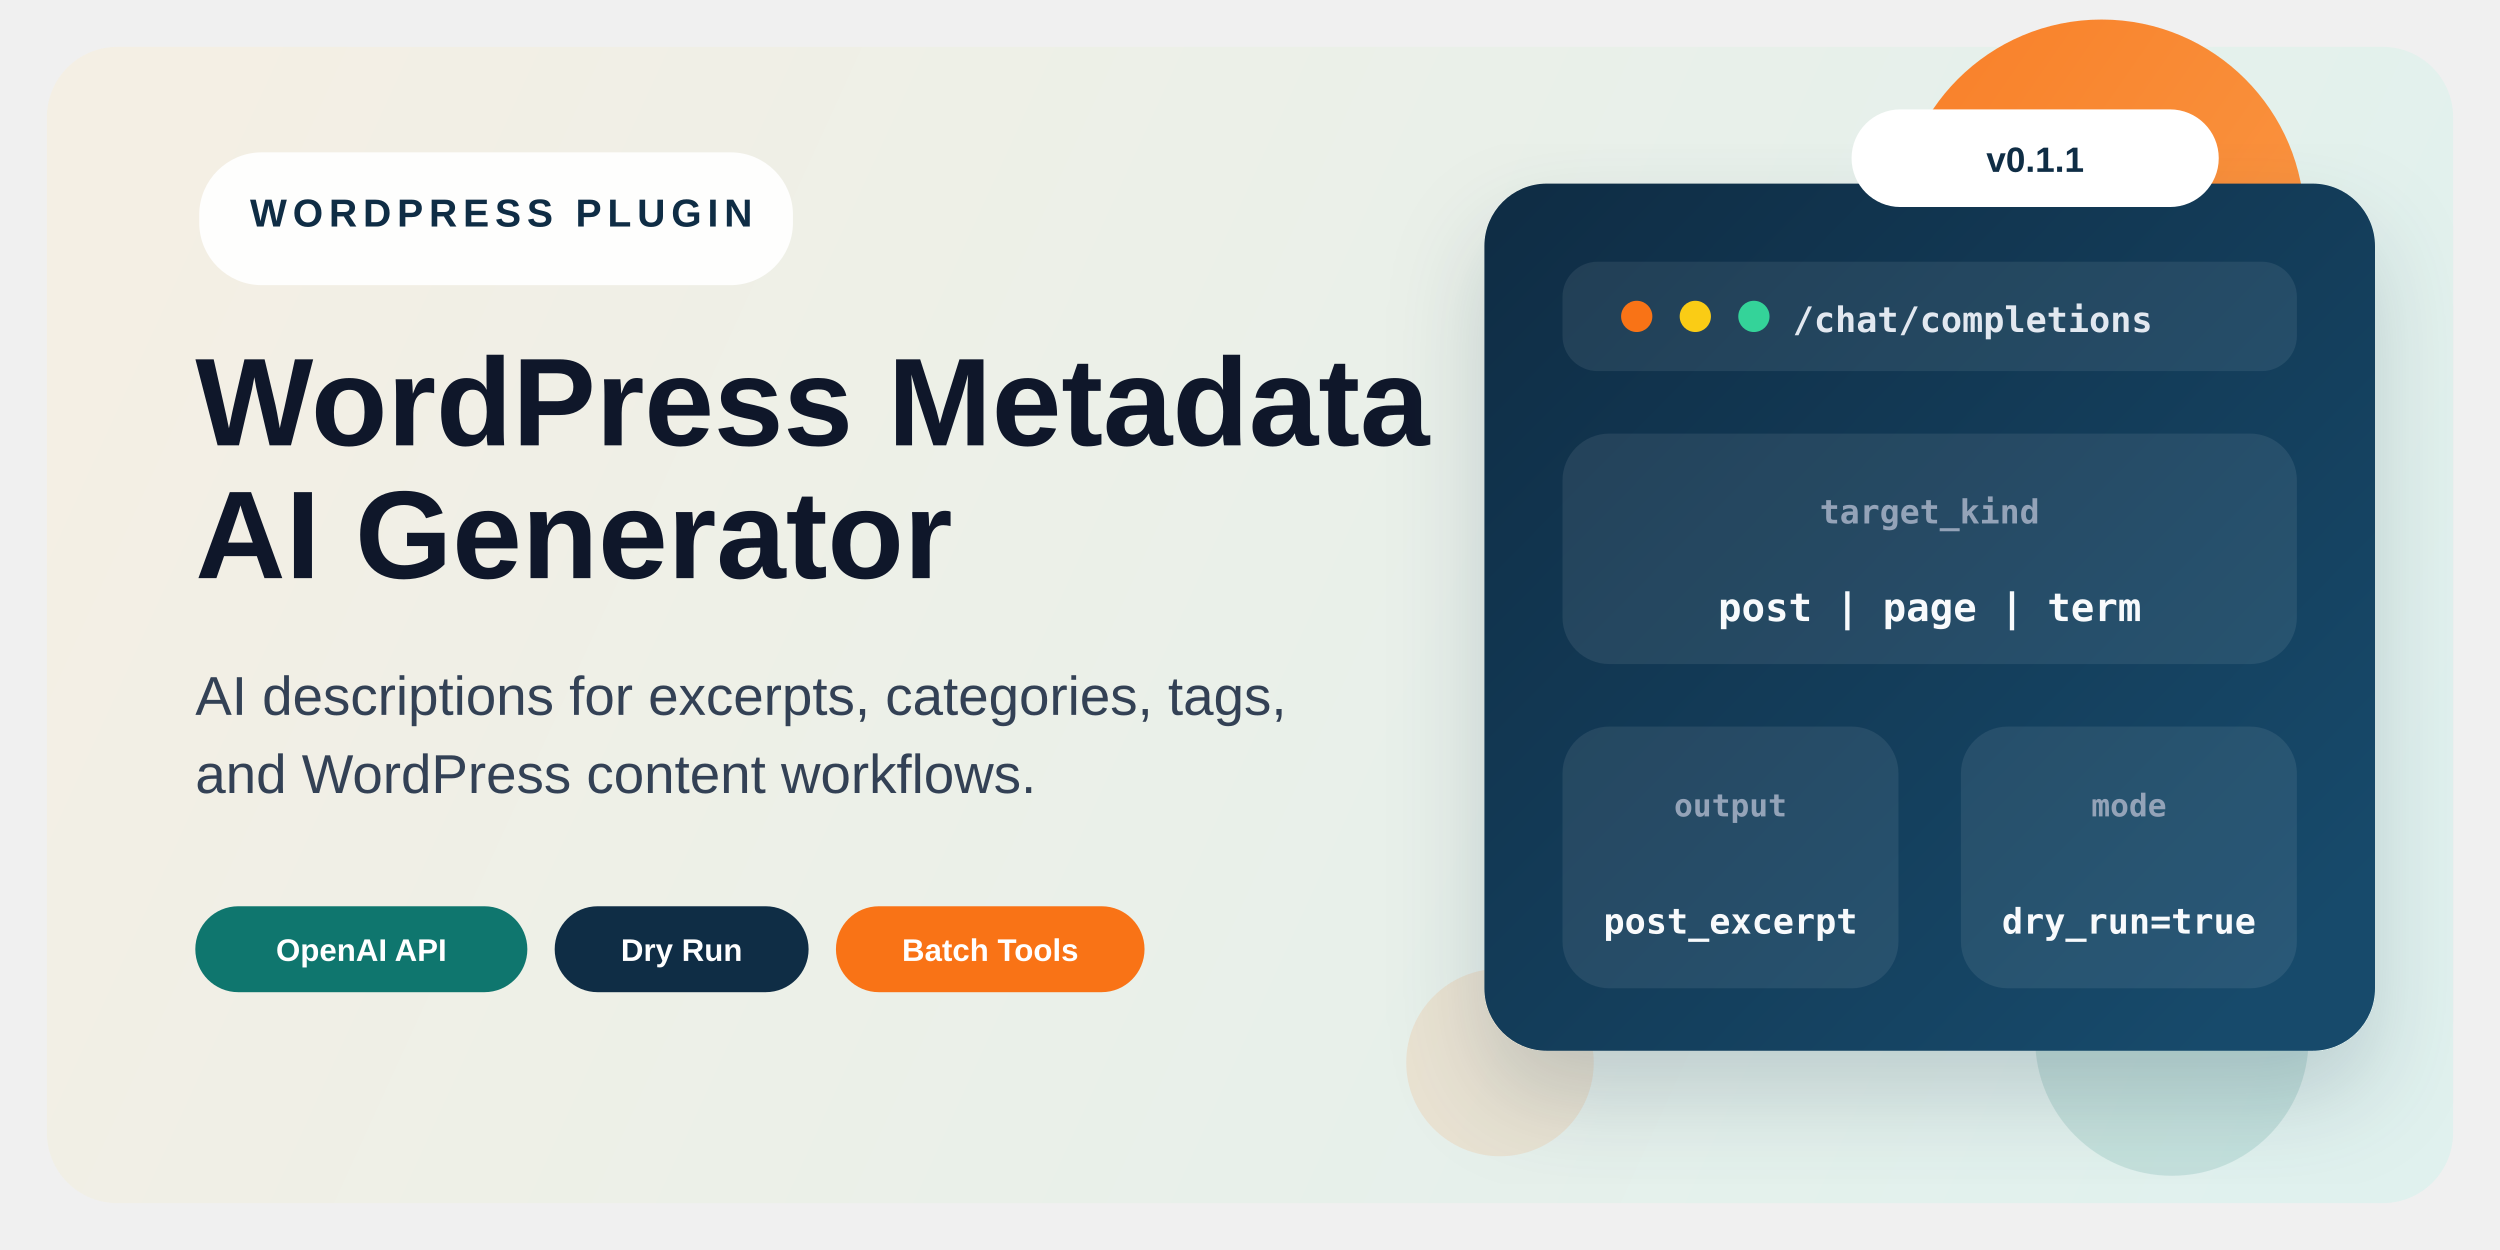
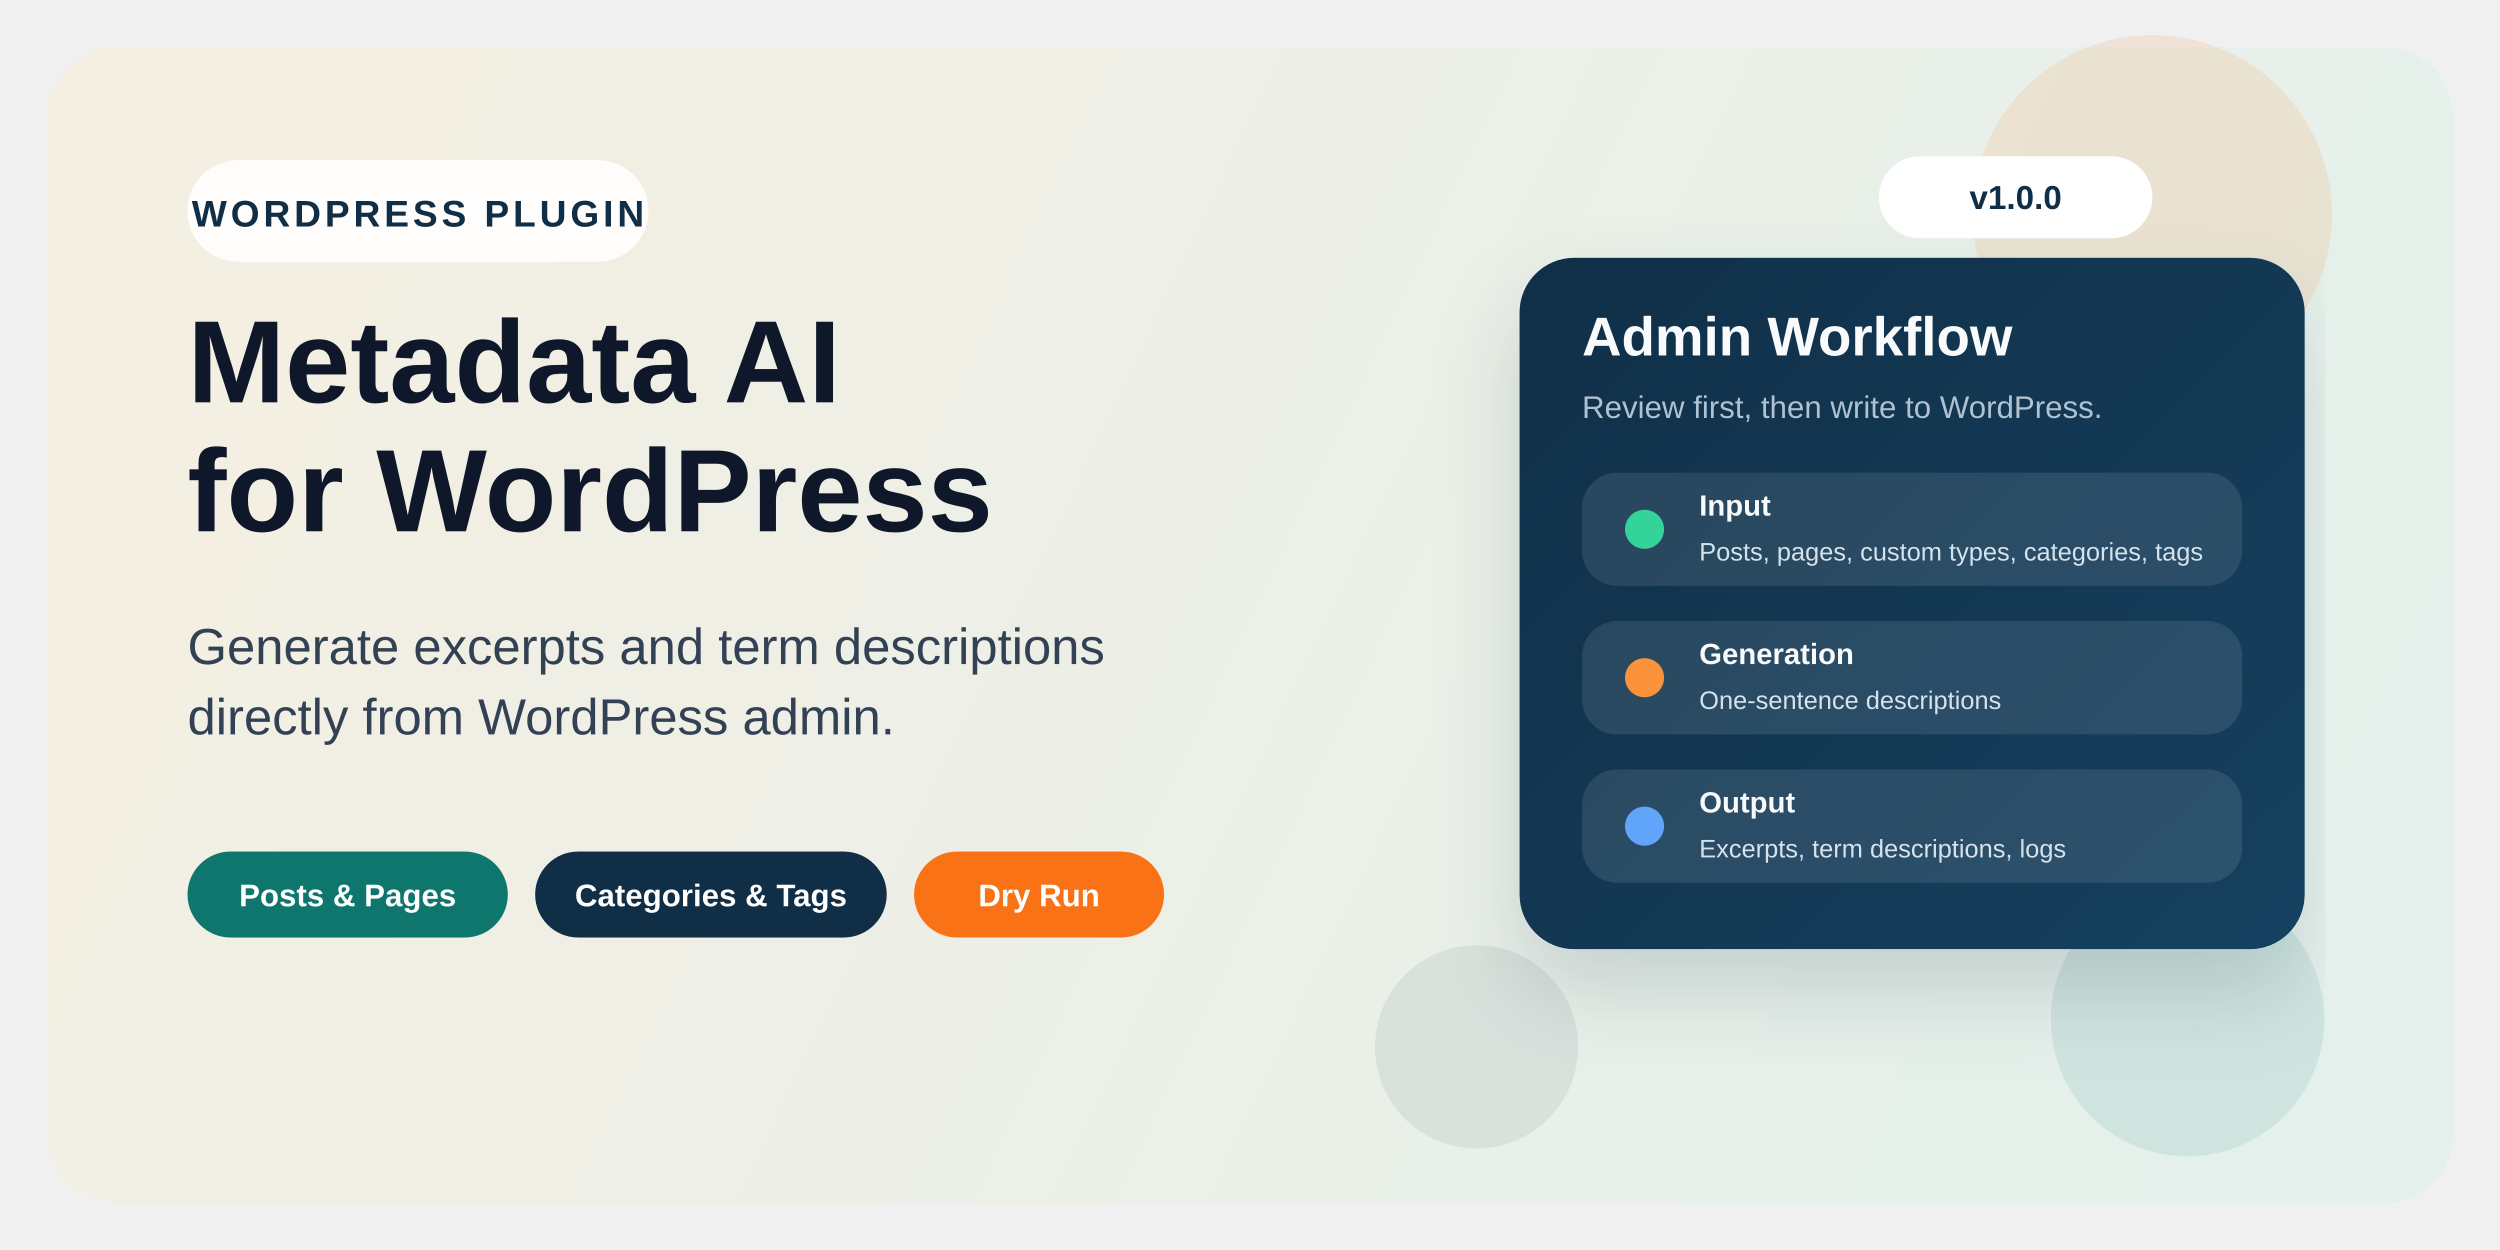
<svg xmlns="http://www.w3.org/2000/svg" width="1280" height="640" viewBox="0 0 1280 640" fill="none">
  <defs>
-     <linearGradient id="bg" x1="92" y1="68" x2="1182" y2="566" gradientUnits="userSpaceOnUse">
-       <stop stop-color="#F4EFE4" />
-       <stop offset="1" stop-color="#E0F1EE" />
+     <linearGradient id="bg" x1="48" y1="40" x2="1228" y2="600" gradientUnits="userSpaceOnUse">
+       <stop stop-color="#F5EFE2" />
+       <stop offset="1" stop-color="#E3F0EC" />
    </linearGradient>
-     <linearGradient id="panel" x1="752" y1="130" x2="1146" y2="520" gradientUnits="userSpaceOnUse">
-       <stop stop-color="#0F2D45" />
-       <stop offset="1" stop-color="#174A6B" />
+     <linearGradient id="card" x1="752" y1="120" x2="1128" y2="508" gradientUnits="userSpaceOnUse">
+       <stop stop-color="#102E46" />
+       <stop offset="1" stop-color="#16405F" />
    </linearGradient>
-     <linearGradient id="accent" x1="820" y1="54" x2="1128" y2="268" gradientUnits="userSpaceOnUse">
+     <linearGradient id="accent" x1="0" y1="0" x2="1" y2="1">
      <stop stop-color="#F97316" />
      <stop offset="1" stop-color="#FB923C" />
    </linearGradient>
-     <filter id="shadow" x="700" y="74" width="556" height="532" filterUnits="userSpaceOnUse" color-interpolation-filters="sRGB">
+     <filter id="shadow" x="680" y="82" width="510" height="482" filterUnits="userSpaceOnUse" color-interpolation-filters="sRGB">
      <feFlood flood-opacity="0" result="BackgroundImageFix" />
      <feColorMatrix in="SourceAlpha" type="matrix" values="0 0 0 0 0 0 0 0 0 0 0 0 0 0 0 0 0 0 127 0" result="hardAlpha" />
-       <feOffset dx="0" dy="24" />
-       <feGaussianBlur stdDeviation="24" />
+       <feOffset dy="22" />
+       <feGaussianBlur stdDeviation="22" />
      <feComposite in2="hardAlpha" operator="out" />
-       <feColorMatrix type="matrix" values="0 0 0 0 0.059 0 0 0 0 0.176 0 0 0 0 0.271 0 0 0 0.18 0" />
+       <feColorMatrix type="matrix" values="0 0 0 0 0.059 0 0 0 0 0.176 0 0 0 0 0.271 0 0 0 0.16 0" />
      <feBlend mode="normal" in2="BackgroundImageFix" result="effect1_dropShadow_0_1" />
      <feBlend mode="normal" in="SourceGraphic" in2="effect1_dropShadow_0_1" result="shape" />
    </filter>
  </defs>
  <rect x="24" y="24" width="1232" height="592" rx="36" fill="url(#bg)" />
-   <circle cx="1076" cy="114" r="104" fill="url(#accent)" opacity="0.96" />
-   <circle cx="1112" cy="532" r="70" fill="#0F766E" opacity="0.14" />
-   <circle cx="768" cy="544" r="48" fill="#F97316" opacity="0.12" />
-   <path d="M102 110C102 92.327 116.327 78 134 78H374C391.673 78 406 92.327 406 110V114C406 131.673 391.673 146 374 146H134C116.327 146 102 131.673 102 114V110Z" fill="#FFFFFF" fill-opacity="0.92" />
-   <text x="128" y="116" fill="#0F2D45" font-family="Segoe UI, Helvetica Neue, Arial, sans-serif" font-size="20" font-weight="700" letter-spacing="3">WORDPRESS PLUGIN</text>
-   <text x="100" y="228" fill="#0F172A" font-family="Segoe UI, Helvetica Neue, Arial, sans-serif" font-size="64" font-weight="700">WordPress Metadata</text>
-   <text x="100" y="296" fill="#0F172A" font-family="Segoe UI, Helvetica Neue, Arial, sans-serif" font-size="64" font-weight="700">AI Generator</text>
-   <text x="100" y="366" fill="#334155" font-family="Segoe UI, Helvetica Neue, Arial, sans-serif" font-size="28" font-weight="500">AI descriptions for excerpts, categories, tags,</text>
-   <text x="100" y="406" fill="#334155" font-family="Segoe UI, Helvetica Neue, Arial, sans-serif" font-size="28" font-weight="500">and WordPress content workflows.</text>
-   <rect x="100" y="464" width="170" height="44" rx="22" fill="#0F766E" />
-   <rect x="284" y="464" width="130" height="44" rx="22" fill="#0F2D45" />
-   <rect x="428" y="464" width="158" height="44" rx="22" fill="#F97316" />
-   <text x="185" y="492" fill="#FFFFFF" font-family="Segoe UI, Helvetica Neue, Arial, sans-serif" font-size="16" font-weight="700" text-anchor="middle">OpenAI API</text>
-   <text x="349" y="492" fill="#FFFFFF" font-family="Segoe UI, Helvetica Neue, Arial, sans-serif" font-size="16" font-weight="700" text-anchor="middle">Dry Run</text>
-   <text x="507" y="492" fill="#FFFFFF" font-family="Segoe UI, Helvetica Neue, Arial, sans-serif" font-size="16" font-weight="700" text-anchor="middle">Batch Tools</text>
+   <circle cx="1102" cy="110" r="92" fill="#F97316" opacity="0.12" />
+   <circle cx="1120" cy="522" r="70" fill="#0F766E" opacity="0.10" />
+   <circle cx="756" cy="536" r="52" fill="#0F2D45" opacity="0.08" />
+   <rect x="96" y="82" width="236" height="52" rx="26" fill="#FFFFFF" fill-opacity="0.9" />
+   <text x="214" y="116" fill="#102E46" font-family="Segoe UI, Helvetica Neue, Arial, sans-serif" font-size="19" font-weight="700" text-anchor="middle" letter-spacing="2">WORDPRESS PLUGIN</text>
+   <text x="96" y="206" fill="#0F172A" font-family="Segoe UI, Helvetica Neue, Arial, sans-serif" font-size="60" font-weight="700">Metadata AI</text>
+   <text x="96" y="272" fill="#0F172A" font-family="Segoe UI, Helvetica Neue, Arial, sans-serif" font-size="60" font-weight="700">for WordPress</text>
+   <text x="96" y="340" fill="#334155" font-family="Segoe UI, Helvetica Neue, Arial, sans-serif" font-size="26" font-weight="500">Generate excerpts and term descriptions</text>
+   <text x="96" y="376" fill="#334155" font-family="Segoe UI, Helvetica Neue, Arial, sans-serif" font-size="26" font-weight="500">directly from WordPress admin.</text>
+   <rect x="96" y="436" width="164" height="44" rx="22" fill="#0F766E" />
+   <rect x="274" y="436" width="180" height="44" rx="22" fill="#102E46" />
+   <rect x="468" y="436" width="128" height="44" rx="22" fill="#F97316" />
+   <text x="178" y="464" fill="#FFFFFF" font-family="Segoe UI, Helvetica Neue, Arial, sans-serif" font-size="16" font-weight="700" text-anchor="middle">Posts &amp; Pages</text>
+   <text x="364" y="464" fill="#FFFFFF" font-family="Segoe UI, Helvetica Neue, Arial, sans-serif" font-size="16" font-weight="700" text-anchor="middle">Categories &amp; Tags</text>
+   <text x="532" y="464" fill="#FFFFFF" font-family="Segoe UI, Helvetica Neue, Arial, sans-serif" font-size="16" font-weight="700" text-anchor="middle">Dry Run</text>
  <g filter="url(#shadow)">
-     <rect x="760" y="94" width="456" height="444" rx="32" fill="url(#panel)" />
+     <rect x="778" y="132" width="402" height="354" rx="28" fill="url(#card)" />
  </g>
-   <rect x="800" y="134" width="376" height="56" rx="18" fill="#F8FAFC" fill-opacity="0.08" />
-   <circle cx="838" cy="162" r="8" fill="#F97316" />
-   <circle cx="868" cy="162" r="8" fill="#FACC15" />
-   <circle cx="898" cy="162" r="8" fill="#34D399" />
-   <text x="1010" y="170" fill="#E2E8F0" font-family="SFMono-Regular, Menlo, Consolas, monospace" font-size="18" font-weight="700" text-anchor="middle">/chat/completions</text>
-   <rect x="800" y="222" width="376" height="118" rx="24" fill="#FFFFFF" fill-opacity="0.08" />
-   <text x="988" y="268" fill="#94A3B8" font-family="SFMono-Regular, Menlo, Consolas, monospace" font-size="17" font-weight="700" text-anchor="middle">target_kind</text>
-   <text x="988" y="318" fill="#F8FAFC" font-family="SFMono-Regular, Menlo, Consolas, monospace" font-size="20" font-weight="700" text-anchor="middle">post | page | term</text>
-   <rect x="800" y="372" width="172" height="134" rx="24" fill="#FFFFFF" fill-opacity="0.08" />
-   <rect x="1004" y="372" width="172" height="134" rx="24" fill="#FFFFFF" fill-opacity="0.08" />
-   <text x="886" y="418" fill="#94A3B8" font-family="SFMono-Regular, Menlo, Consolas, monospace" font-size="16" font-weight="700" text-anchor="middle">output</text>
-   <text x="886" y="478" fill="#F8FAFC" font-family="SFMono-Regular, Menlo, Consolas, monospace" font-size="18" font-weight="700" text-anchor="middle">post_excerpt</text>
-   <text x="1090" y="418" fill="#94A3B8" font-family="SFMono-Regular, Menlo, Consolas, monospace" font-size="16" font-weight="700" text-anchor="middle">mode</text>
-   <text x="1090" y="478" fill="#F8FAFC" font-family="SFMono-Regular, Menlo, Consolas, monospace" font-size="18" font-weight="700" text-anchor="middle">dry_run=true</text>
-   <rect x="948" y="56" width="188" height="50" rx="25" fill="#FFFFFF" />
-   <text x="1042" y="88" fill="#0F2D45" font-family="Segoe UI, Helvetica Neue, Arial, sans-serif" font-size="18" font-weight="700" text-anchor="middle">v0.1.1</text>
+   <text x="810" y="182" fill="#F8FAFC" font-family="Segoe UI, Helvetica Neue, Arial, sans-serif" font-size="28" font-weight="700">Admin Workflow</text>
+   <text x="810" y="214" fill="#AFC2D2" font-family="Segoe UI, Helvetica Neue, Arial, sans-serif" font-size="16" font-weight="500">Review first, then write to WordPress.</text>
+   <rect x="810" y="242" width="338" height="58" rx="18" fill="#FFFFFF" fill-opacity="0.10" />
+   <circle cx="842" cy="271" r="10" fill="#34D399" />
+   <text x="870" y="264" fill="#F8FAFC" font-family="Segoe UI, Helvetica Neue, Arial, sans-serif" font-size="15" font-weight="700">Input</text>
+   <text x="870" y="287" fill="#D5E3ED" font-family="Segoe UI, Helvetica Neue, Arial, sans-serif" font-size="13" font-weight="500">Posts, pages, custom types, categories, tags</text>
+   <rect x="810" y="318" width="338" height="58" rx="18" fill="#FFFFFF" fill-opacity="0.10" />
+   <circle cx="842" cy="347" r="10" fill="#FB923C" />
+   <text x="870" y="340" fill="#F8FAFC" font-family="Segoe UI, Helvetica Neue, Arial, sans-serif" font-size="15" font-weight="700">Generation</text>
+   <text x="870" y="363" fill="#D5E3ED" font-family="Segoe UI, Helvetica Neue, Arial, sans-serif" font-size="13" font-weight="500">One-sentence descriptions</text>
+   <rect x="810" y="394" width="338" height="58" rx="18" fill="#FFFFFF" fill-opacity="0.10" />
+   <circle cx="842" cy="423" r="10" fill="#60A5FA" />
+   <text x="870" y="416" fill="#F8FAFC" font-family="Segoe UI, Helvetica Neue, Arial, sans-serif" font-size="15" font-weight="700">Output</text>
+   <text x="870" y="439" fill="#D5E3ED" font-family="Segoe UI, Helvetica Neue, Arial, sans-serif" font-size="13" font-weight="500">Excerpts, term descriptions, logs</text>
+   <rect x="962" y="80" width="140" height="42" rx="21" fill="#FFFFFF" />
+   <text x="1032" y="107" fill="#102E46" font-family="Segoe UI, Helvetica Neue, Arial, sans-serif" font-size="17" font-weight="700" text-anchor="middle">v1.0.0</text>
</svg>
